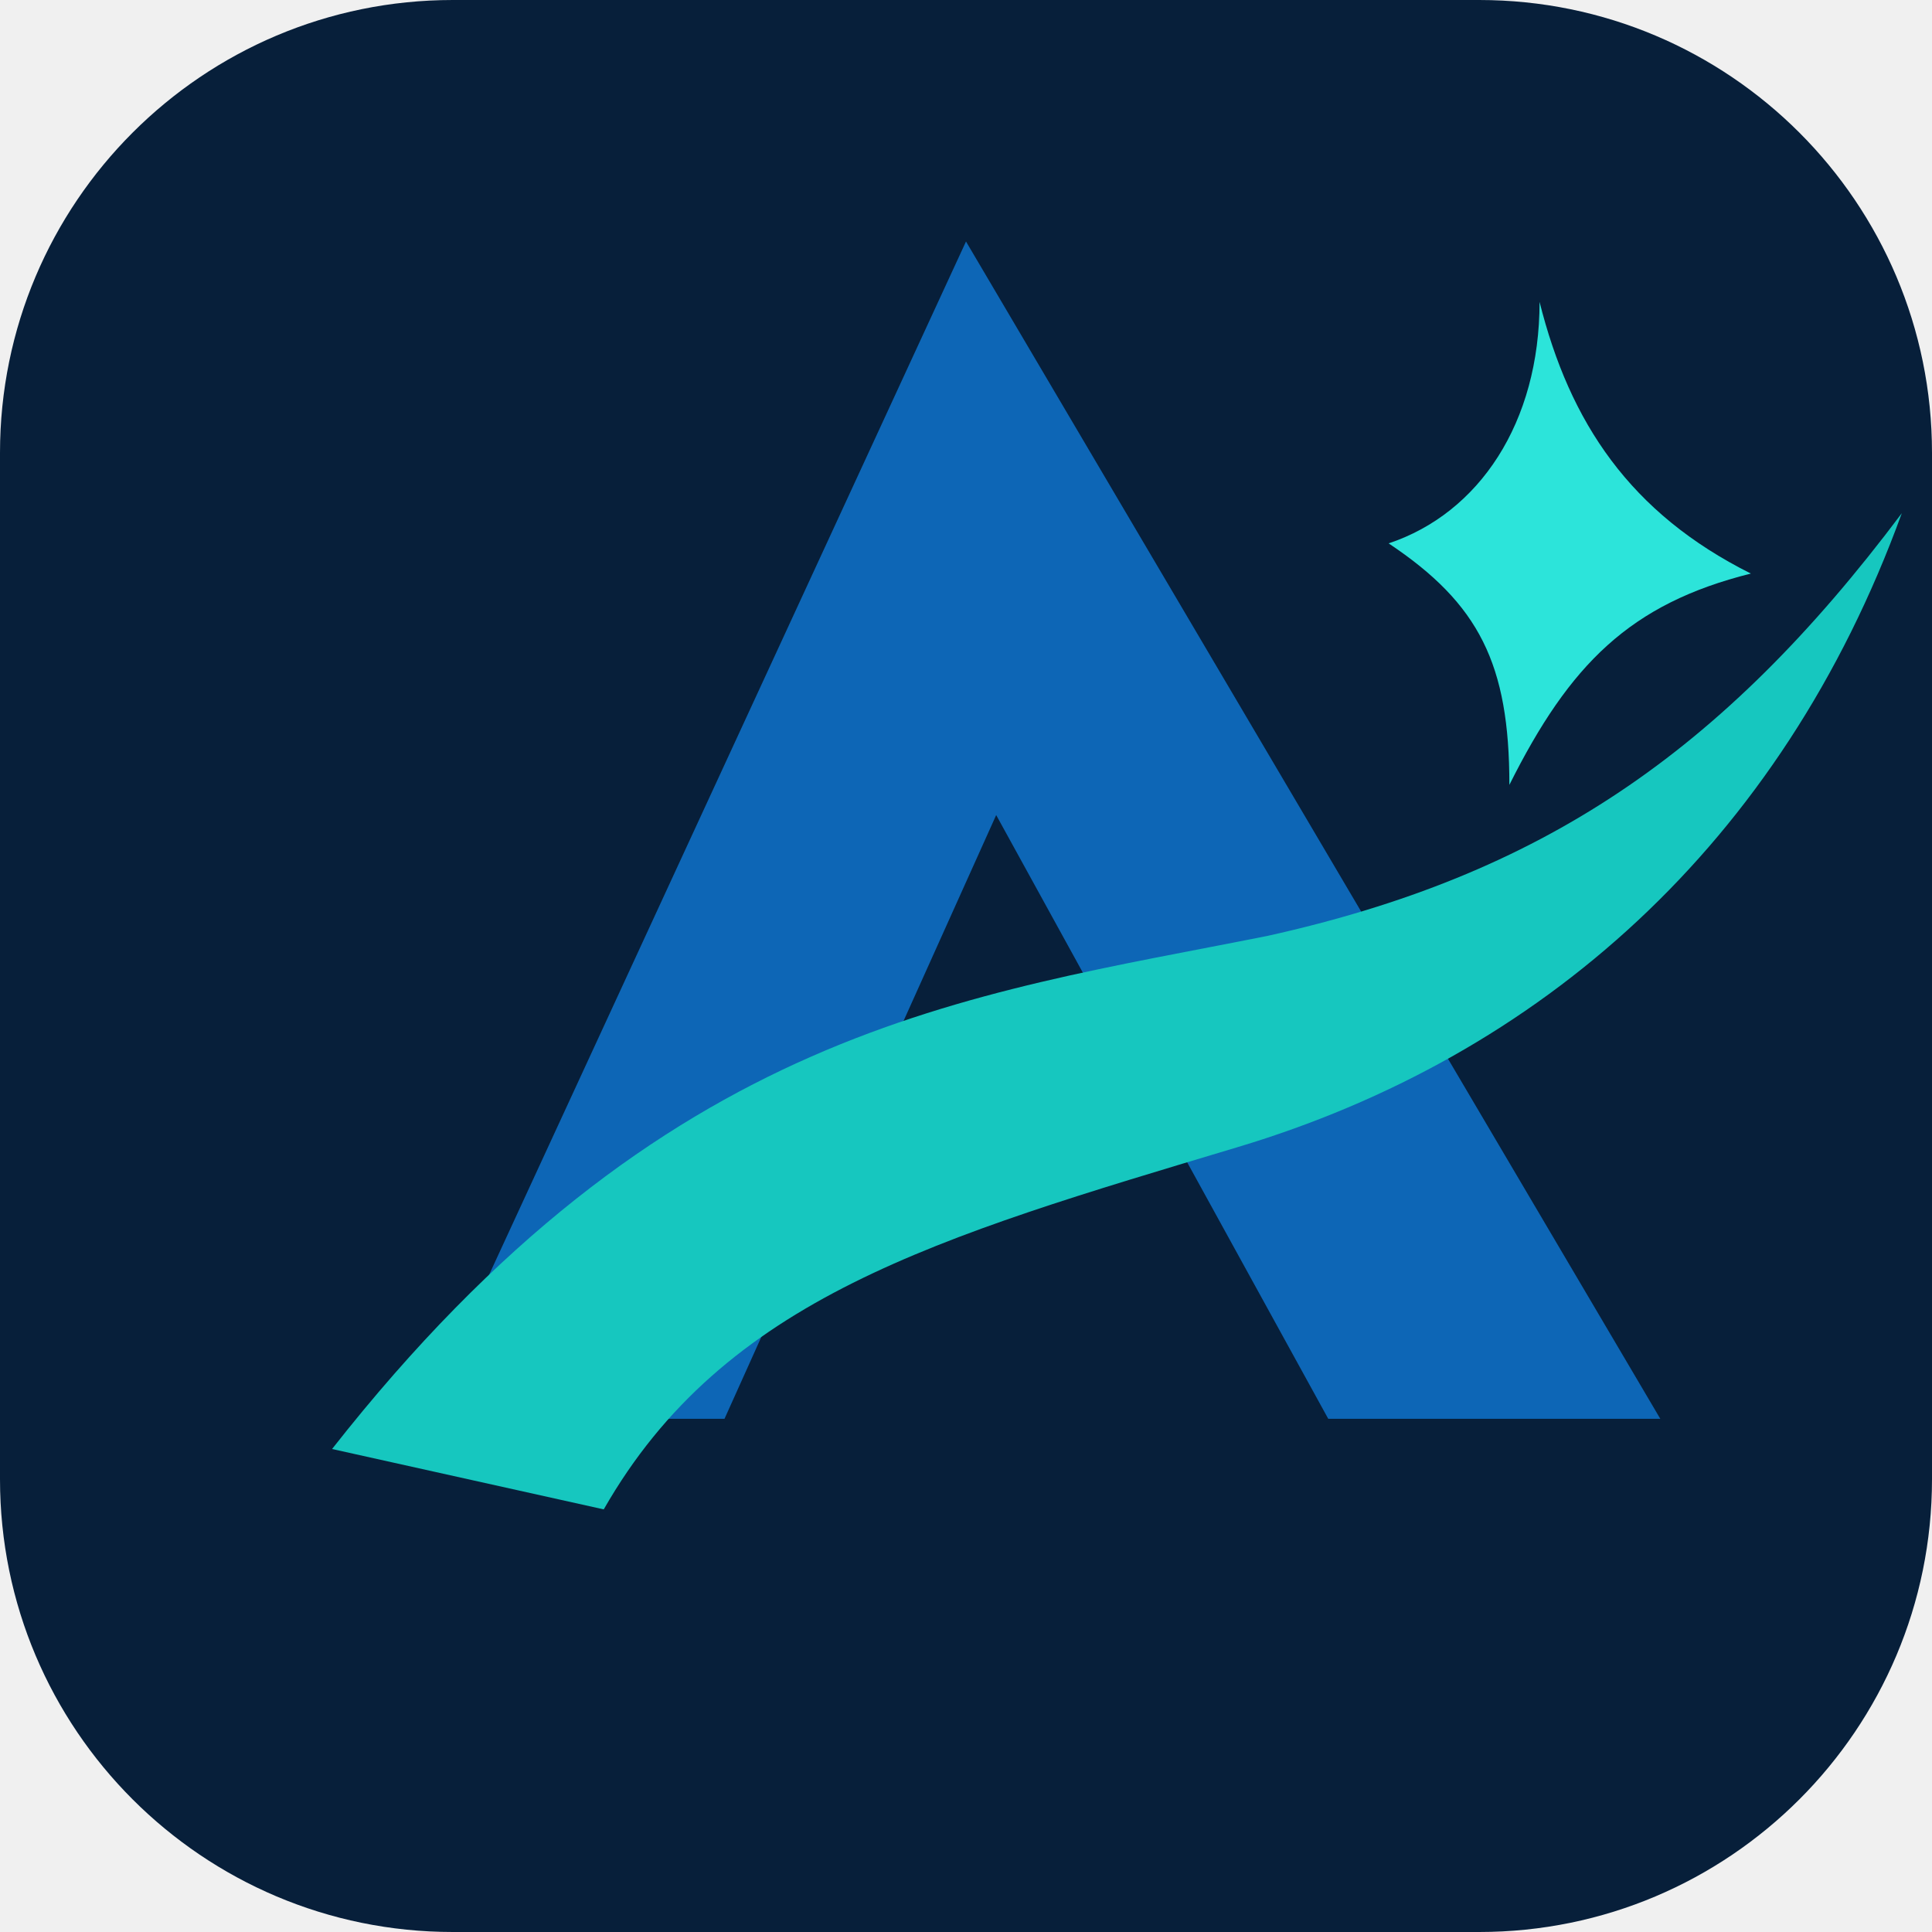
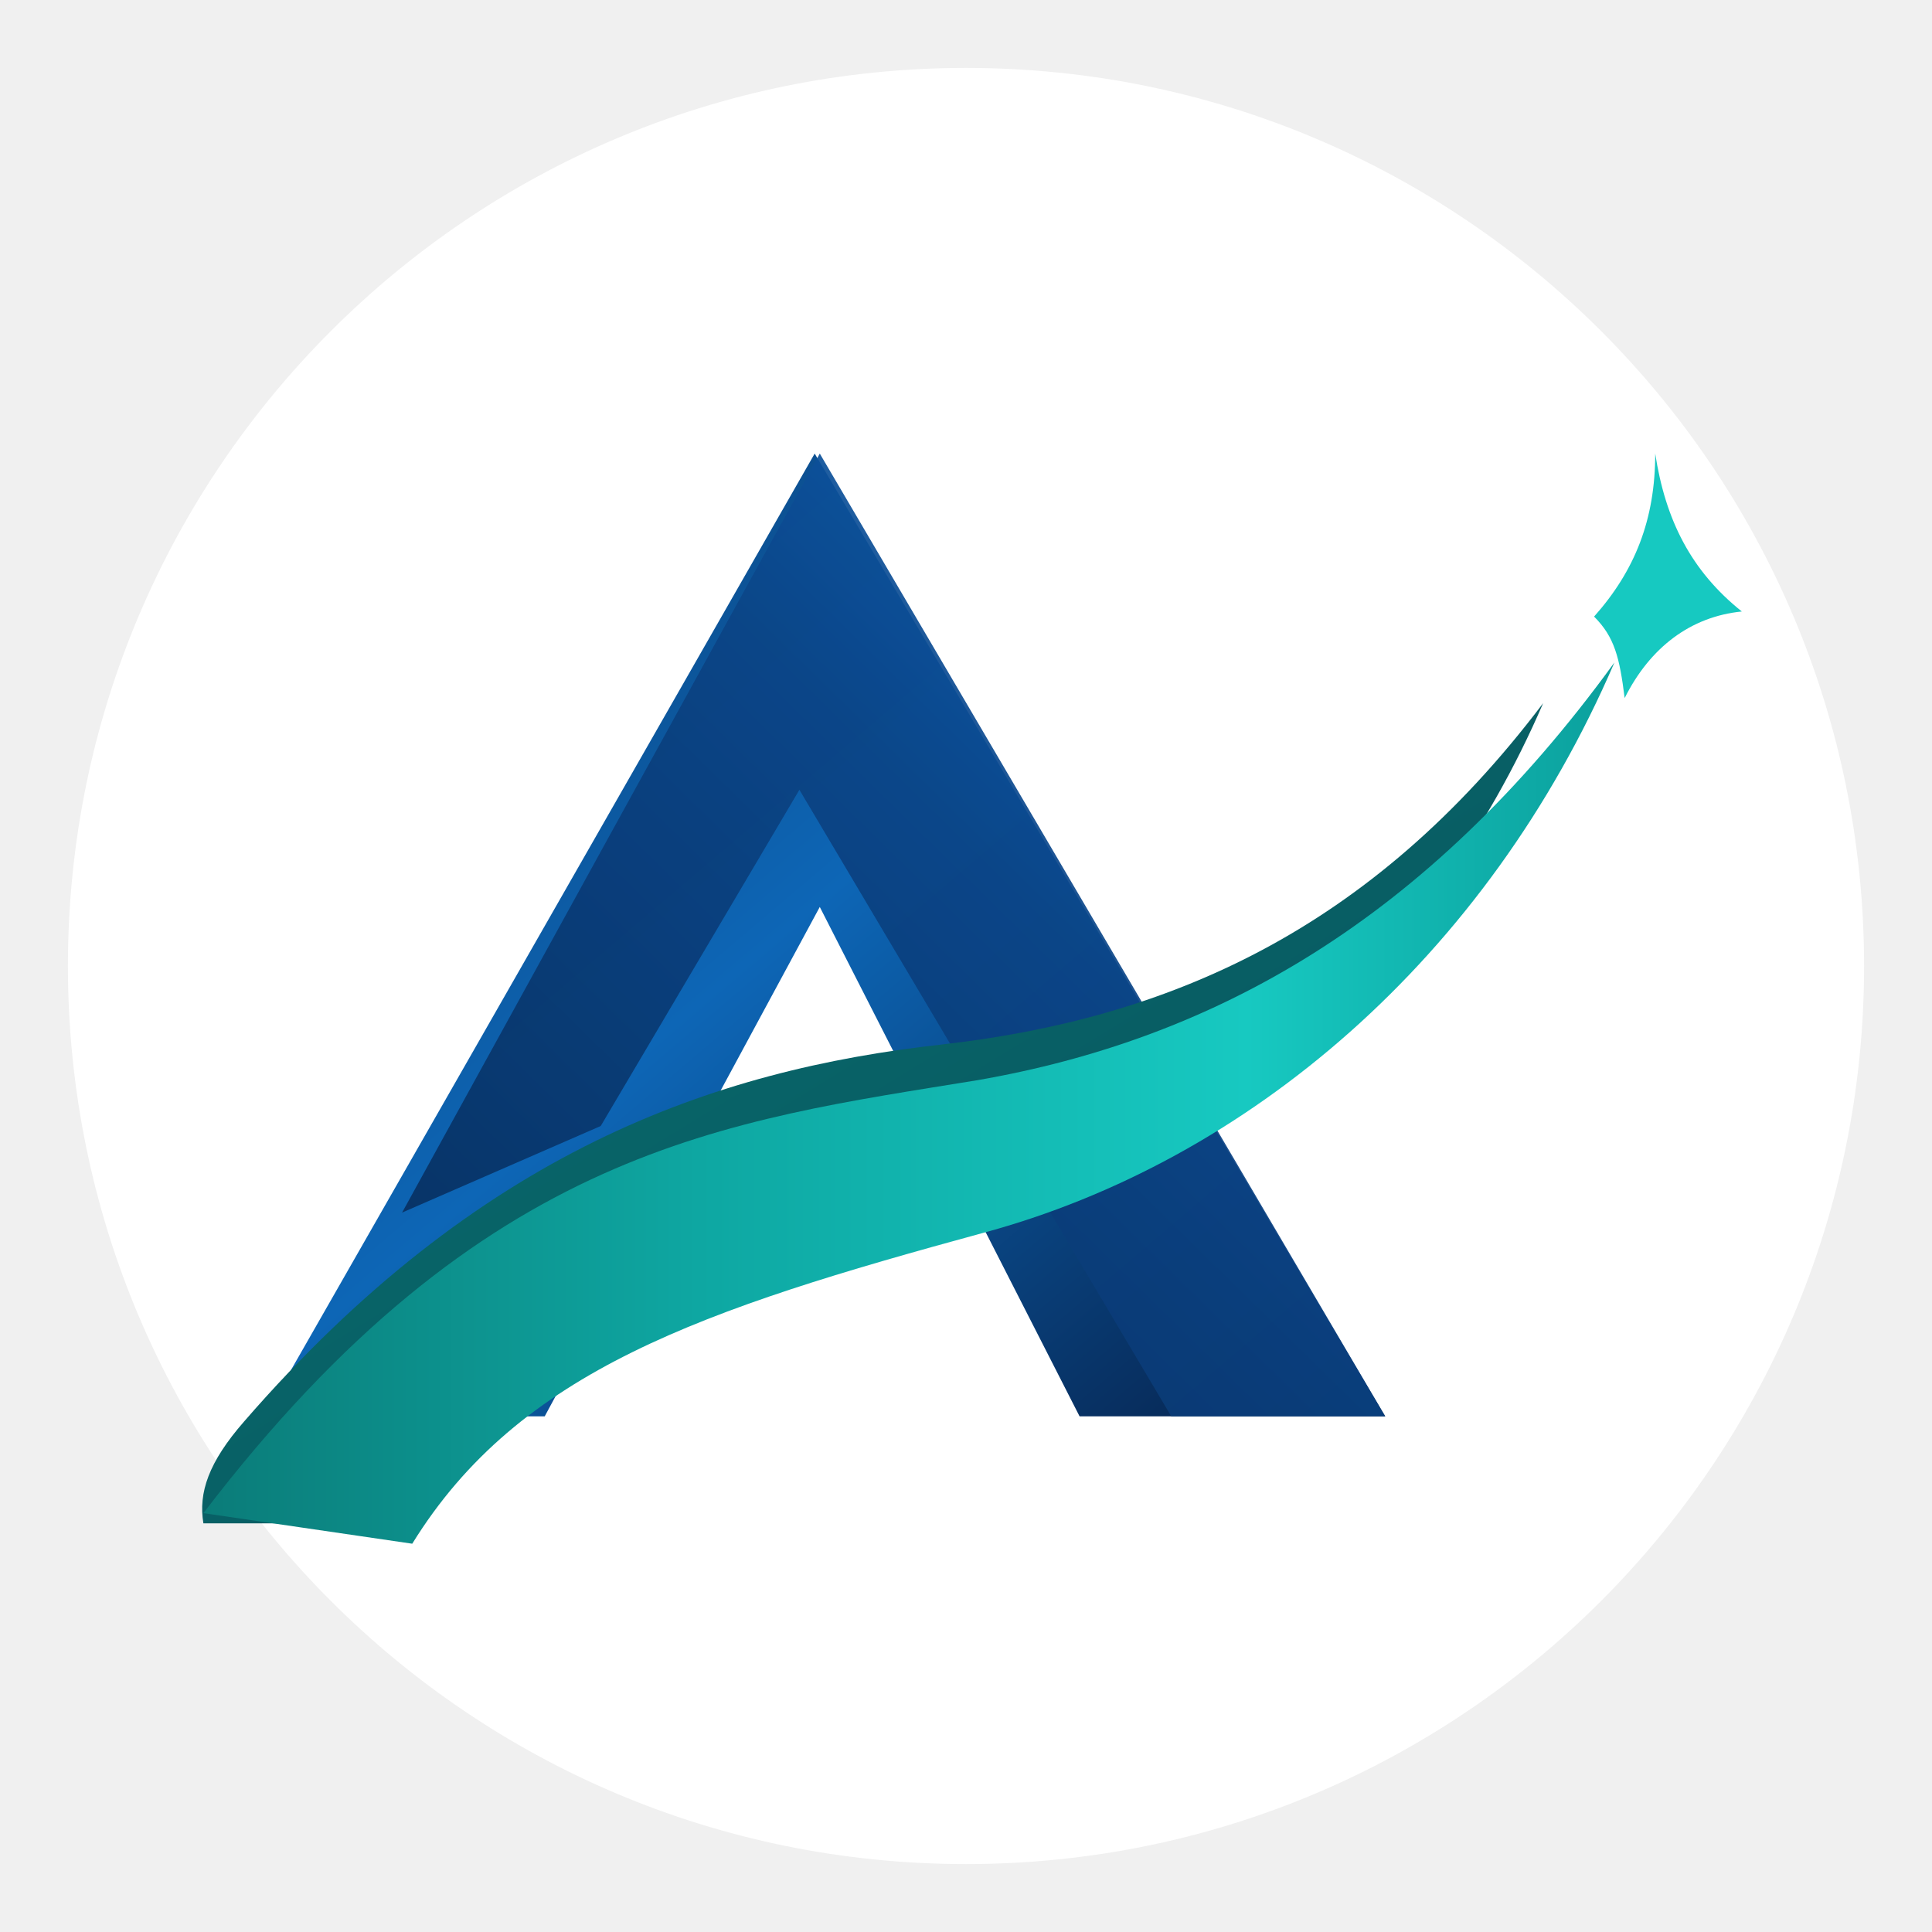
- <svg xmlns="http://www.w3.org/2000/svg" viewBox="0 0 64 64">
-   <rect width="64" height="64" rx="15" fill="#071f3a" />
-   <path d="M32 8 14 47h10l9-20 11 20h11Z" fill="#0d66b6" />
-   <path d="M11 48c11-14 21-15 31-17 9-2 15-6 21-14-4 11-12 18-22 21-10 3-17 5-21 12Z" fill="#16c7bf" />
-   <path d="M51 10c1 4 3 7 7 9-4 1-6 3-8 7 0-4-1-6-4-8 3-1 5-4 5-8Z" fill="#2ce4da" />
+ <svg xmlns="http://www.w3.org/2000/svg" viewBox="0 0 512 512" role="img" aria-labelledby="title desc">
+   <defs>
+     <linearGradient id="blueA" x1="0" y1="0" x2="1" y2="1">
+       <stop offset="0" stop-color="#0b396c" />
+       <stop offset="0.48" stop-color="#0d66b6" />
+       <stop offset="1" stop-color="#061f47" />
+     </linearGradient>
+     <linearGradient id="blueB" x1="0" y1="1" x2="1" y2="0">
+       <stop offset="0" stop-color="#072c5a" />
+       <stop offset="0.58" stop-color="#0b4385" />
+       <stop offset="1" stop-color="#0e6cc5" />
+     </linearGradient>
+     <linearGradient id="tealRibbon" x1="0" y1="0" x2="1" y2="0">
+       <stop offset="0" stop-color="#0b7c79" />
+       <stop offset="0.35" stop-color="#0ea7a2" />
+       <stop offset="0.74" stop-color="#17c9c1" />
+       <stop offset="1" stop-color="#0ba09d" />
+     </linearGradient>
+     <linearGradient id="tealShade" x1="0" y1="0" x2="1" y2="1">
+       <stop offset="0" stop-color="#0a7472" />
+       <stop offset="1" stop-color="#064c59" />
+     </linearGradient>
+   </defs>
+   <circle cx="256" cy="256" r="238" fill="#ffffff" />
+   <g transform="translate(8,104) scale(1.35)">
+     <path d="M154 12 L46 201 L101 201 L155 101 L206 201 L266 201 Z" fill="url(#blueA)" />
+     <path d="M155 12 L266 201 L224 201 L151 78 L112 144 L73 161 Z" fill="url(#blueB)" opacity=".92" />
+     <path d="M42 202 C88 149 134 133 179 128 C223 123 263 106 297 61 C275 112 234 147 183 160 C135 173 101 180 73 222 L34 222 C33 216 35 210 42 202 Z" fill="url(#tealShade)" />
+     <path d="M34 220 C89 148 137 143 186 135 C232 127 274 104 311 53 C286 111 239 151 187 165 C132 180 96 192 75 226 Z" fill="url(#tealRibbon)" />
+     <path d="M307 44 C315 35 319 25 319 12 C321 25 326 35 336 43 C326 44 318 50 313 60 C312 52 311 48 307 44 Z" fill="#16c9c1" />
+   </g>
</svg>
